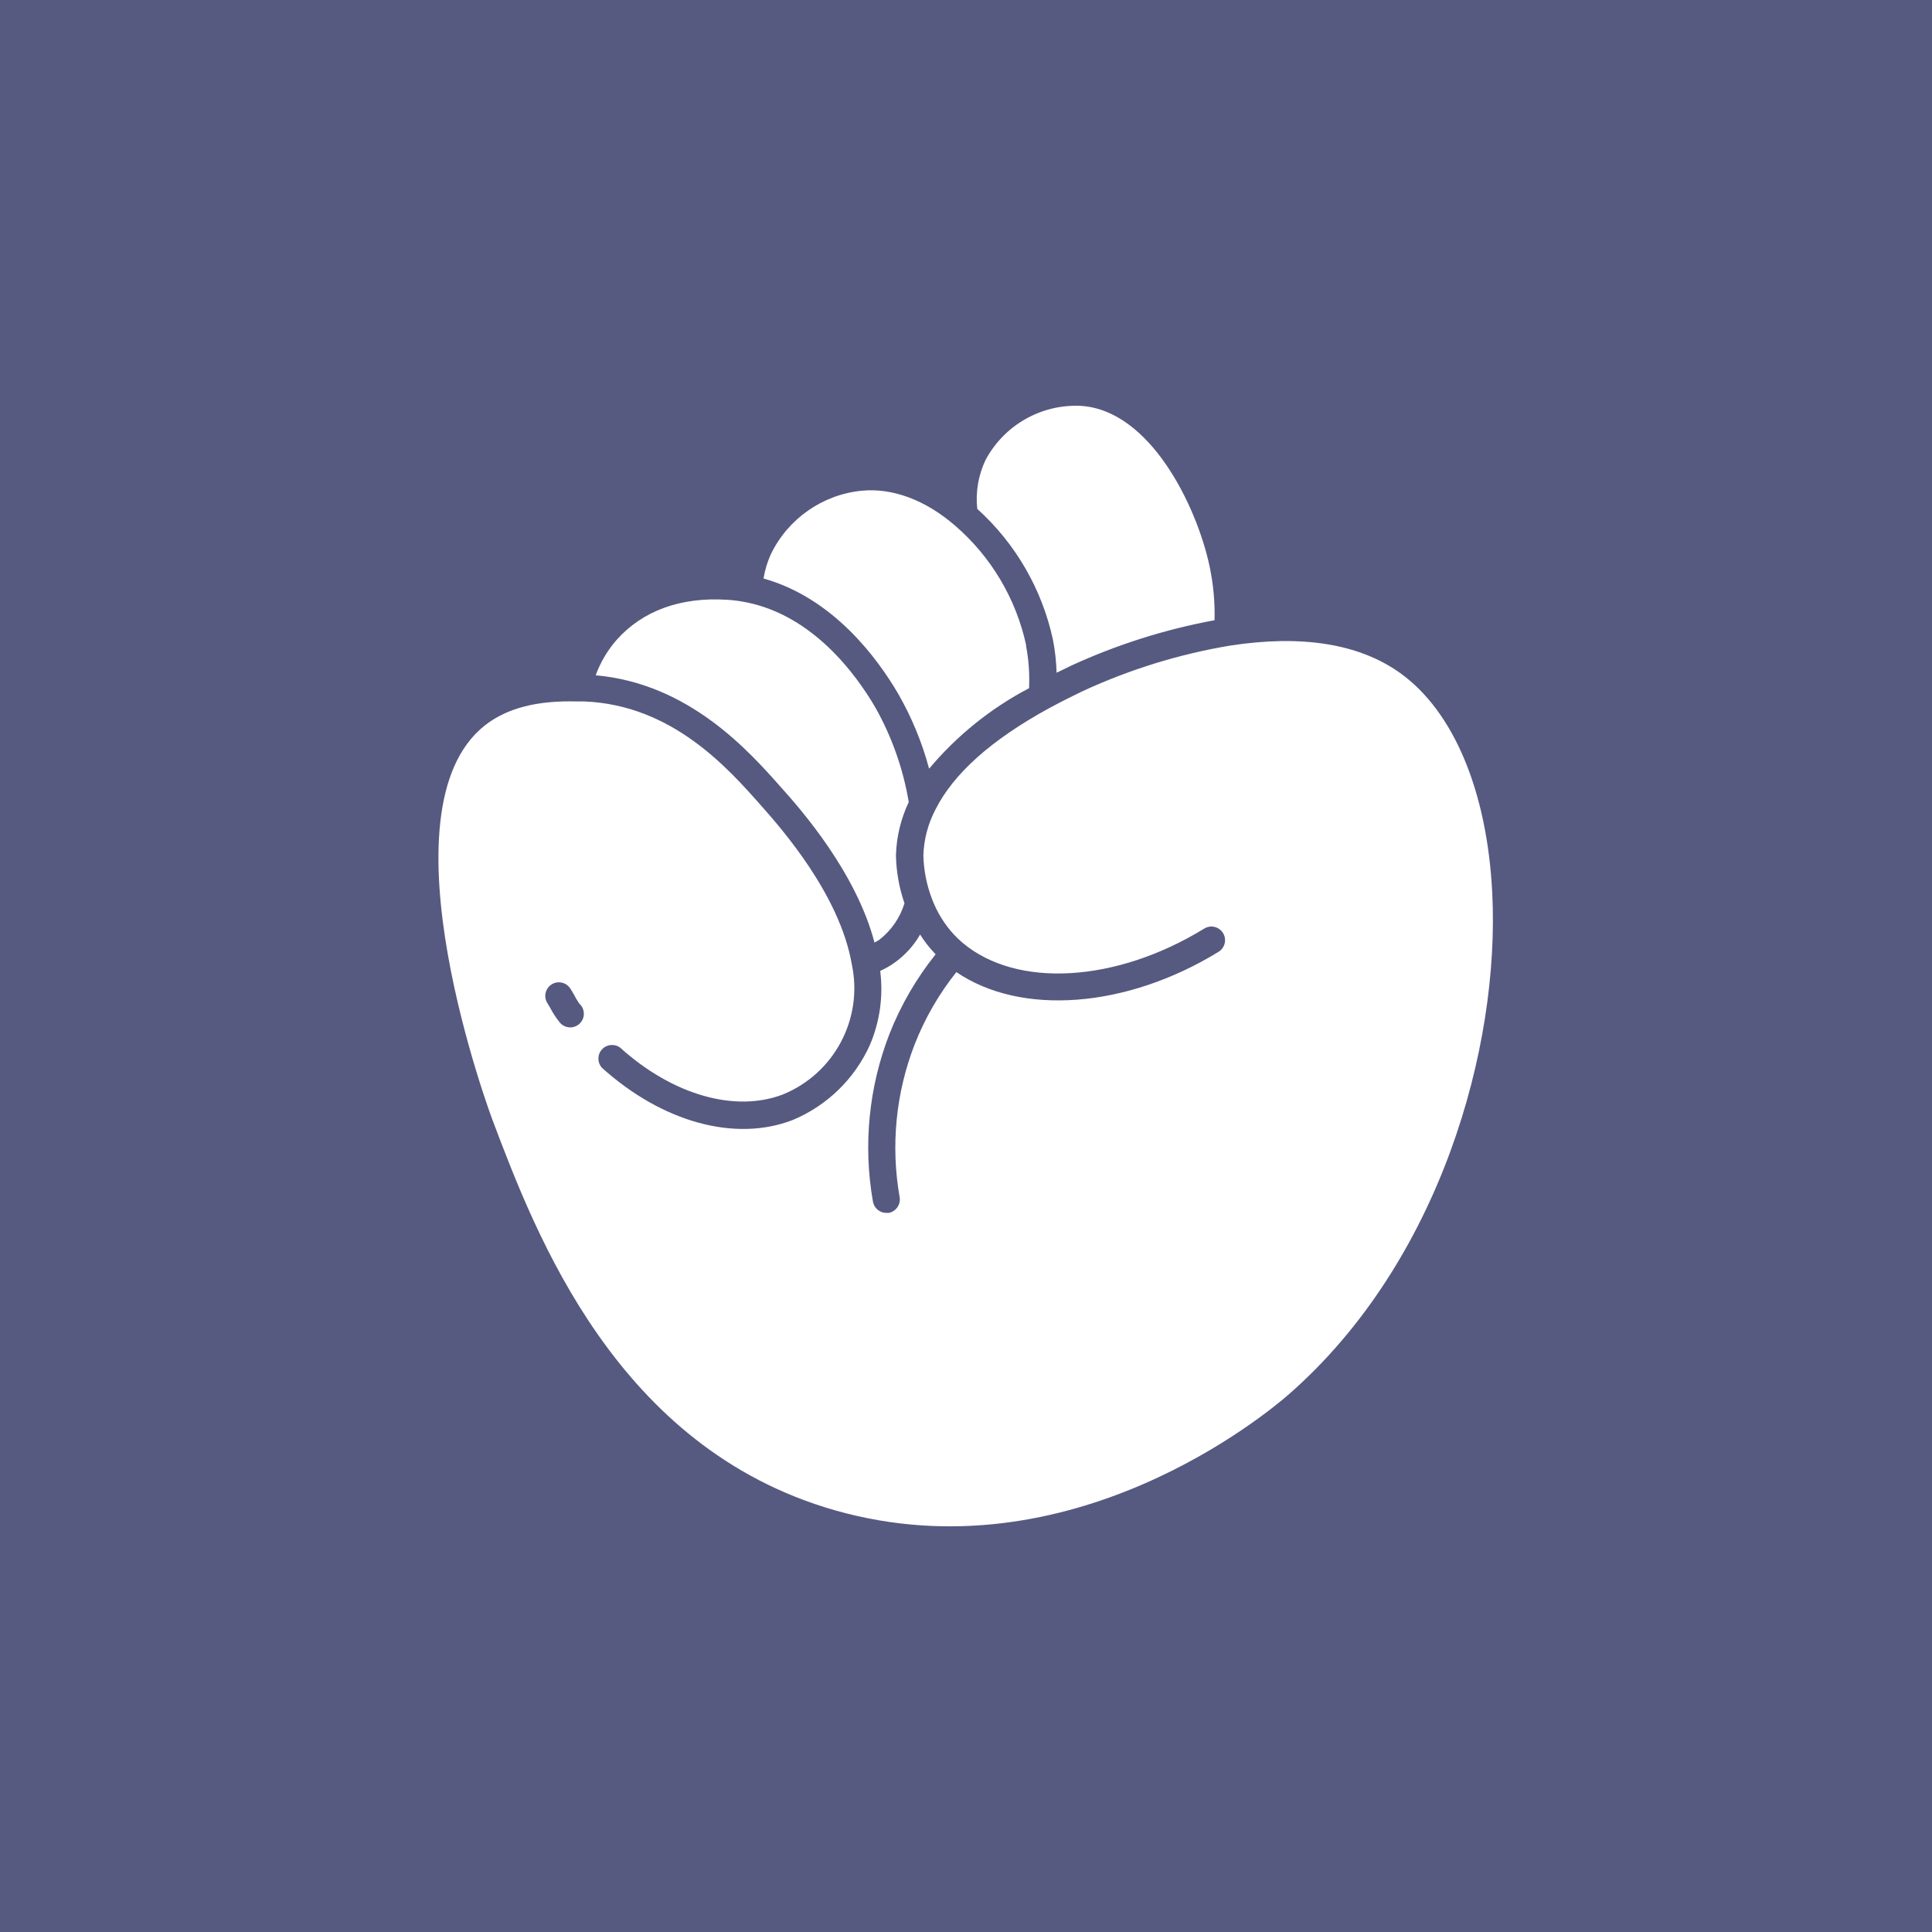
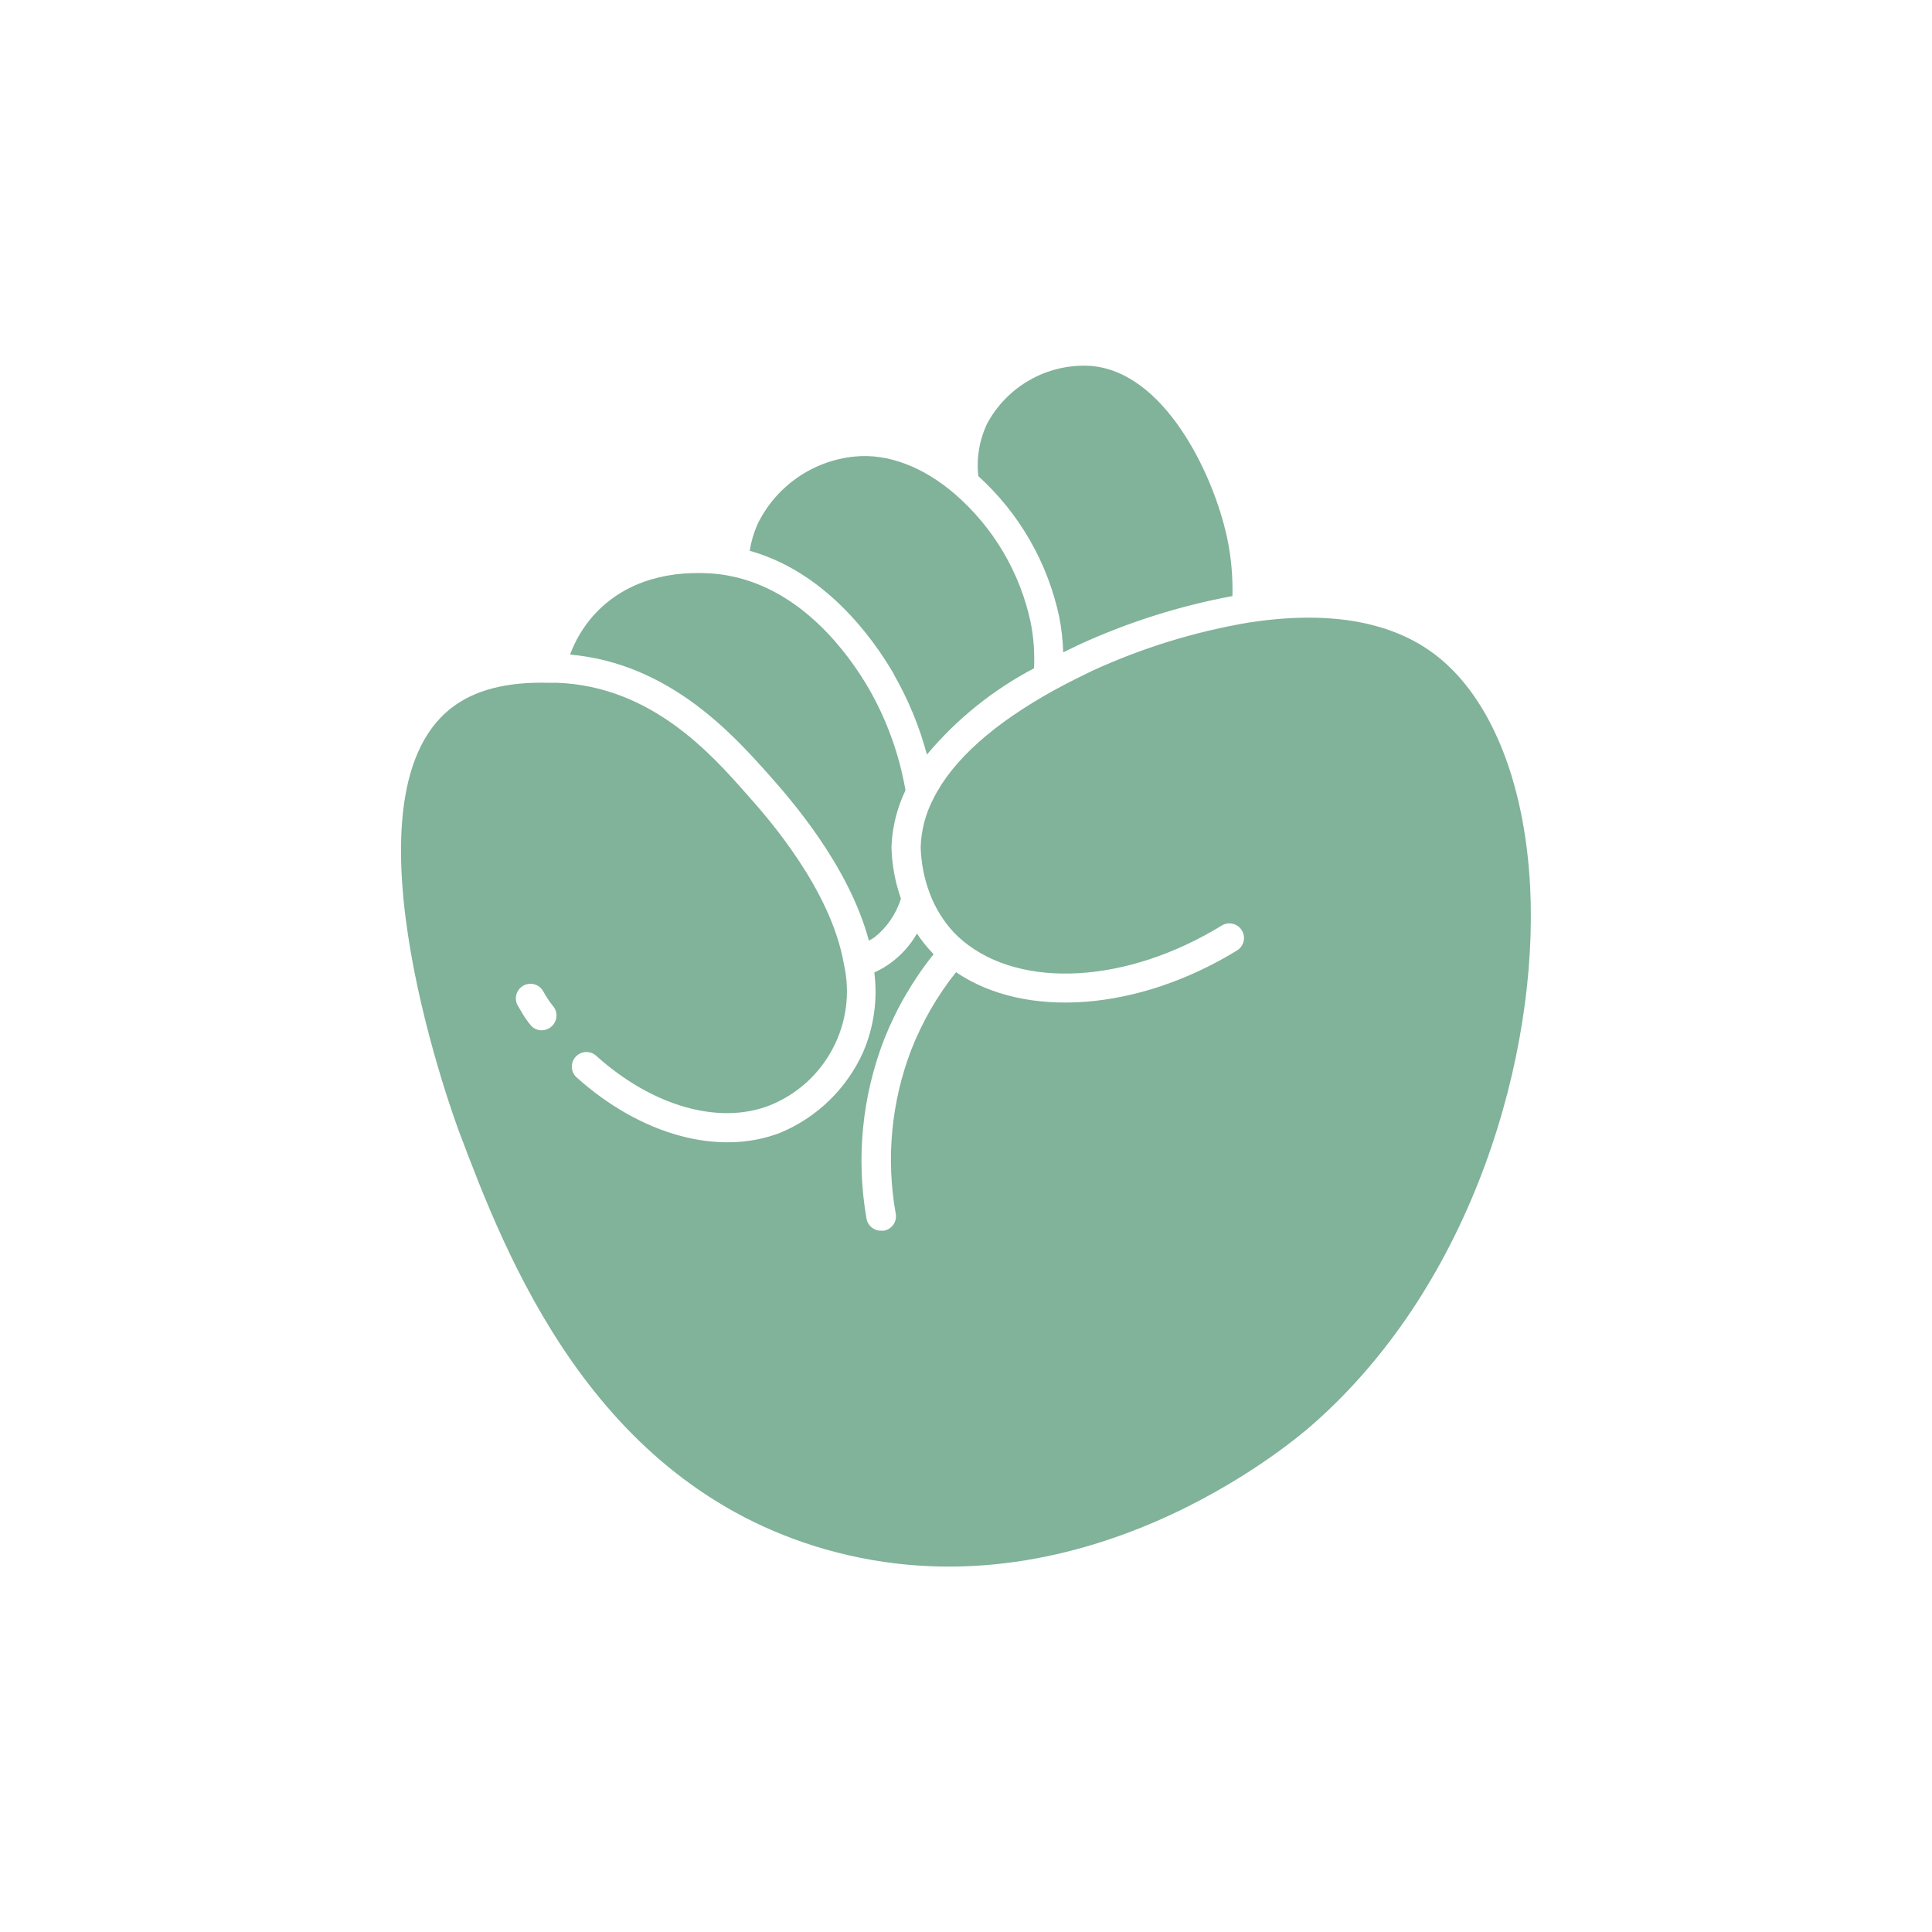
- <svg xmlns="http://www.w3.org/2000/svg" width="7.5cm" height="7.5cm" viewBox="0 0 212.6 212.6">
+ <svg xmlns="http://www.w3.org/2000/svg" width="7cm" height="7cm" viewBox="0 0 198.43 198.43">
  <defs>
-     <style>.a{fill:#565a81;}</style>
+     <style>.a{fill:#81b29a;}</style>
  </defs>
-   <path class="a" d="M0,0V212.6H212.6V0ZM91.86,166.19c-24-6.86-32.87-30.27-37.63-42.85C54.1,123,41.4,89.15,53.4,79.79c2.42-1.88,5.75-2.73,10.16-2.6l.77,0C74,77.59,80.12,84.54,83.8,88.7c2.12,2.4,8.59,9.7,9.93,17.39a12.63,12.63,0,0,1-7.59,14.35c-5.24,2-12.09.08-17.89-5.15a1.5,1.5,0,0,0-2,2.22c6.65,6,14.69,8.19,21,5.73A16.12,16.12,0,0,0,95.72,115a15.72,15.72,0,0,0,1.14-8.16,9.08,9.08,0,0,0,1.71-1,9.82,9.82,0,0,0,2.68-3,13.36,13.36,0,0,0,1.59,2.05l.12.12a33.8,33.8,0,0,0-5.08,8.76,34.5,34.5,0,0,0-1.82,18.46,1.5,1.5,0,0,0,1.48,1.24l.26,0A1.51,1.51,0,0,0,99,131.75a31.41,31.41,0,0,1,1.66-16.85,30.75,30.75,0,0,1,4.58-7.93c7.1,4.84,18.69,4,28.85-2.23a1.5,1.5,0,1,0-1.57-2.56c-9.69,5.95-20.62,6.6-26.59,1.57a11,11,0,0,1-.93-.88,12,12,0,0,1-2.46-4,14.22,14.22,0,0,1-.93-4.75,11.62,11.62,0,0,1,1.31-5c2-4,6.18-7.71,12.49-11.17,1.55-.84,2.87-1.48,3.74-1.9a63.64,63.64,0,0,1,16.17-5c7.92-1.23,14.23-.22,18.74,3,5.89,4.21,9.59,13,10.15,24.22.85,17-5.74,40.57-22.36,55.14C139.49,155.48,117.83,173.6,91.86,166.19ZM80,66a14.81,14.81,0,0,1,2.18.29c7.3,1.49,12,7.88,14.15,11.57A32,32,0,0,1,100,88.26a14.7,14.7,0,0,0-1.41,5.85,17.29,17.29,0,0,0,.94,5.29,8.09,8.09,0,0,1-2.75,4c-.16.11-.36.21-.55.32C94.21,96,88.14,89.08,86,86.7c-3.59-4.06-10.17-11.48-20.45-12.39a12.32,12.32,0,0,1,2.31-3.9C70.71,67.21,74.88,65.68,80,66ZM118.9,44.66c7.66.45,12.77,11,14.19,17.59a25.41,25.41,0,0,1,.56,6,66.82,66.82,0,0,0-15.78,5l-1.6.78a22.41,22.41,0,0,0-.41-3.67A27.09,27.09,0,0,0,107.54,56a10,10,0,0,1,.92-5.4A11.28,11.28,0,0,1,118.9,44.66Zm-6,26.37a19.89,19.89,0,0,1,.34,4.7,36.39,36.39,0,0,0-11,8.86,34.33,34.33,0,0,0-3.41-8.26c-2.28-3.9-7.14-10.52-14.81-12.67A10.58,10.58,0,0,1,84.82,61a12.48,12.48,0,0,1,10-7c3.37-.33,7,1,10.29,3.85A24.16,24.16,0,0,1,112.92,71Z" />
-   <path class="a" d="M63.11,109.36c-.13-.23-.25-.43-.36-.59a1.49,1.49,0,0,0-2.5,1.64l.28.47a9.81,9.81,0,0,0,1,1.55,1.5,1.5,0,1,0,2.21-2A9.42,9.42,0,0,1,63.11,109.36Z" />
+   <path class="a" d="M157.16,91.16C156.6,80,152.9,71.15,147,66.94c-4.51-3.21-10.81-4.22-18.74-3a64.12,64.12,0,0,0-16.17,5c-.86.42-2.19,1.06-3.73,1.9C102.05,74.31,97.85,78.07,95.88,82a11.5,11.5,0,0,0-1.32,5,14.5,14.5,0,0,0,.93,4.75,12.2,12.2,0,0,0,2.46,4,11.13,11.13,0,0,0,.94.88c6,5,16.9,4.38,26.59-1.57a1.5,1.5,0,0,1,1.57,2.56c-10.17,6.24-21.75,7.07-28.86,2.23a30.92,30.92,0,0,0-4.58,7.93A31.51,31.51,0,0,0,92,124.66a1.5,1.5,0,0,1-1.22,1.74l-.26,0A1.49,1.49,0,0,1,89,125.18a34.5,34.5,0,0,1,1.82-18.46A34.05,34.05,0,0,1,95.89,98l-.12-.12a14.47,14.47,0,0,1-1.59-2,9.74,9.74,0,0,1-2.67,3,9.4,9.4,0,0,1-1.71,1,15.72,15.72,0,0,1-1.14,8.16,16.13,16.13,0,0,1-8.49,8.29c-6.31,2.46-14.35.27-21-5.72a1.5,1.5,0,0,1,2-2.23c5.79,5.23,12.65,7.2,17.89,5.15A12.63,12.63,0,0,0,86.67,99c-1.34-7.68-7.81-15-9.94-17.39-3.67-4.16-9.8-11.1-19.46-11.48l-.78,0c-4.41-.13-7.74.72-10.15,2.6-12,9.36.7,43.21.83,43.55,4.75,12.58,13.61,36,37.62,42.85,26,7.41,47.63-10.71,50-12.8C151.43,131.73,158,108.11,157.16,91.16ZM56.64,105.43a1.53,1.53,0,0,1-1,.39,1.49,1.49,0,0,1-1.1-.48,9.86,9.86,0,0,1-1.06-1.55l-.28-.47a1.5,1.5,0,0,1,2.51-1.64c.1.16.22.36.35.59a8.15,8.15,0,0,0,.69,1A1.5,1.5,0,0,1,56.64,105.43Zm52.15-42.07A22.41,22.41,0,0,1,109.2,67l1.61-.78a67.23,67.23,0,0,1,15.77-5,25.93,25.93,0,0,0-.55-6C124.61,48.6,119.5,38,111.84,37.57a11.3,11.3,0,0,0-10.45,5.93,10,10,0,0,0-.91,5.4A27.14,27.14,0,0,1,108.79,63.36Zm-17,5.88a34.33,34.33,0,0,1,3.41,8.26,36.51,36.51,0,0,1,11-8.86,19.38,19.38,0,0,0-.34-4.7,24.1,24.1,0,0,0-7.8-13.21c-3.27-2.81-6.91-4.18-10.28-3.84a12.44,12.44,0,0,0-10,7A11,11,0,0,0,77,56.57C84.67,58.72,89.54,65.34,91.81,69.24ZM79,79.61c2.11,2.38,8.18,9.25,10.24,17,.18-.11.38-.2.55-.32a8.14,8.14,0,0,0,2.74-4A17.25,17.25,0,0,1,91.56,87,14.7,14.7,0,0,1,93,81.17a32,32,0,0,0-3.75-10.42c-2.15-3.69-6.84-10.08-14.15-11.57a14.63,14.63,0,0,0-2.18-.29c-5.08-.3-9.25,1.23-12.06,4.43a12.63,12.63,0,0,0-2.31,3.91C68.8,68.13,75.38,75.55,79,79.61Z" />
</svg>
